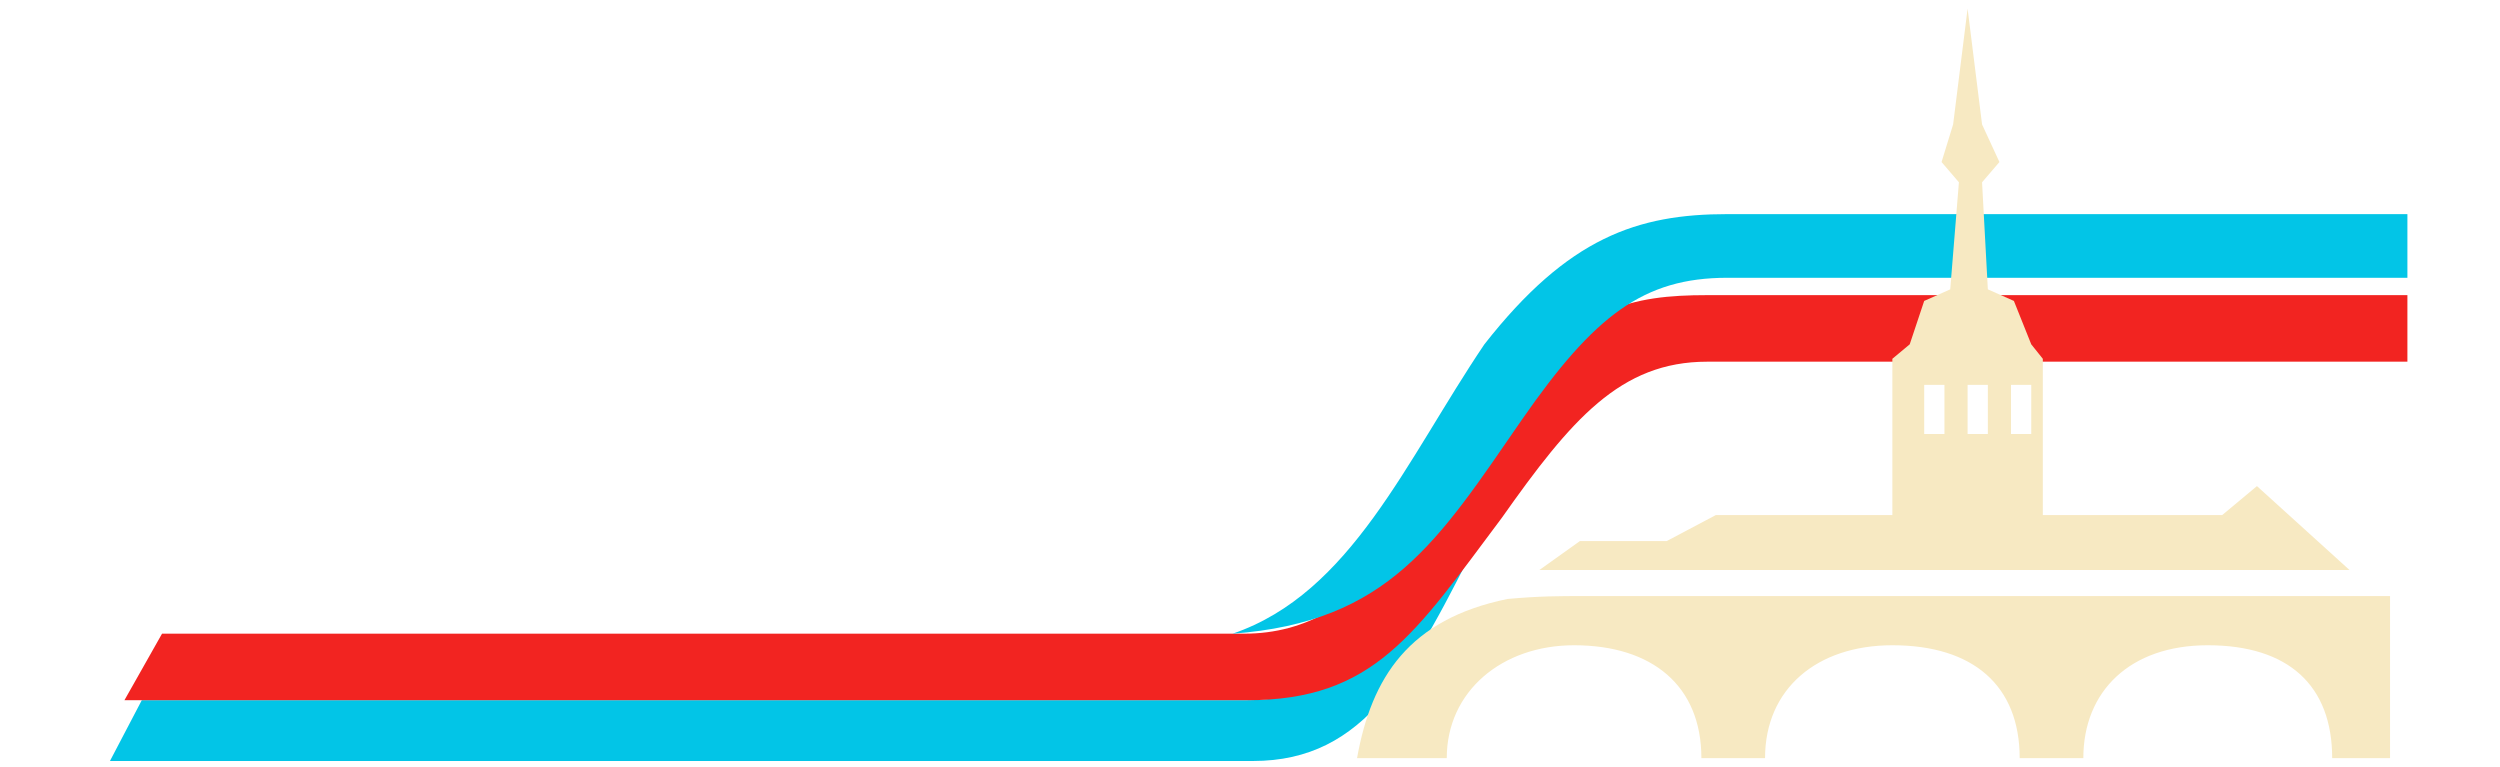
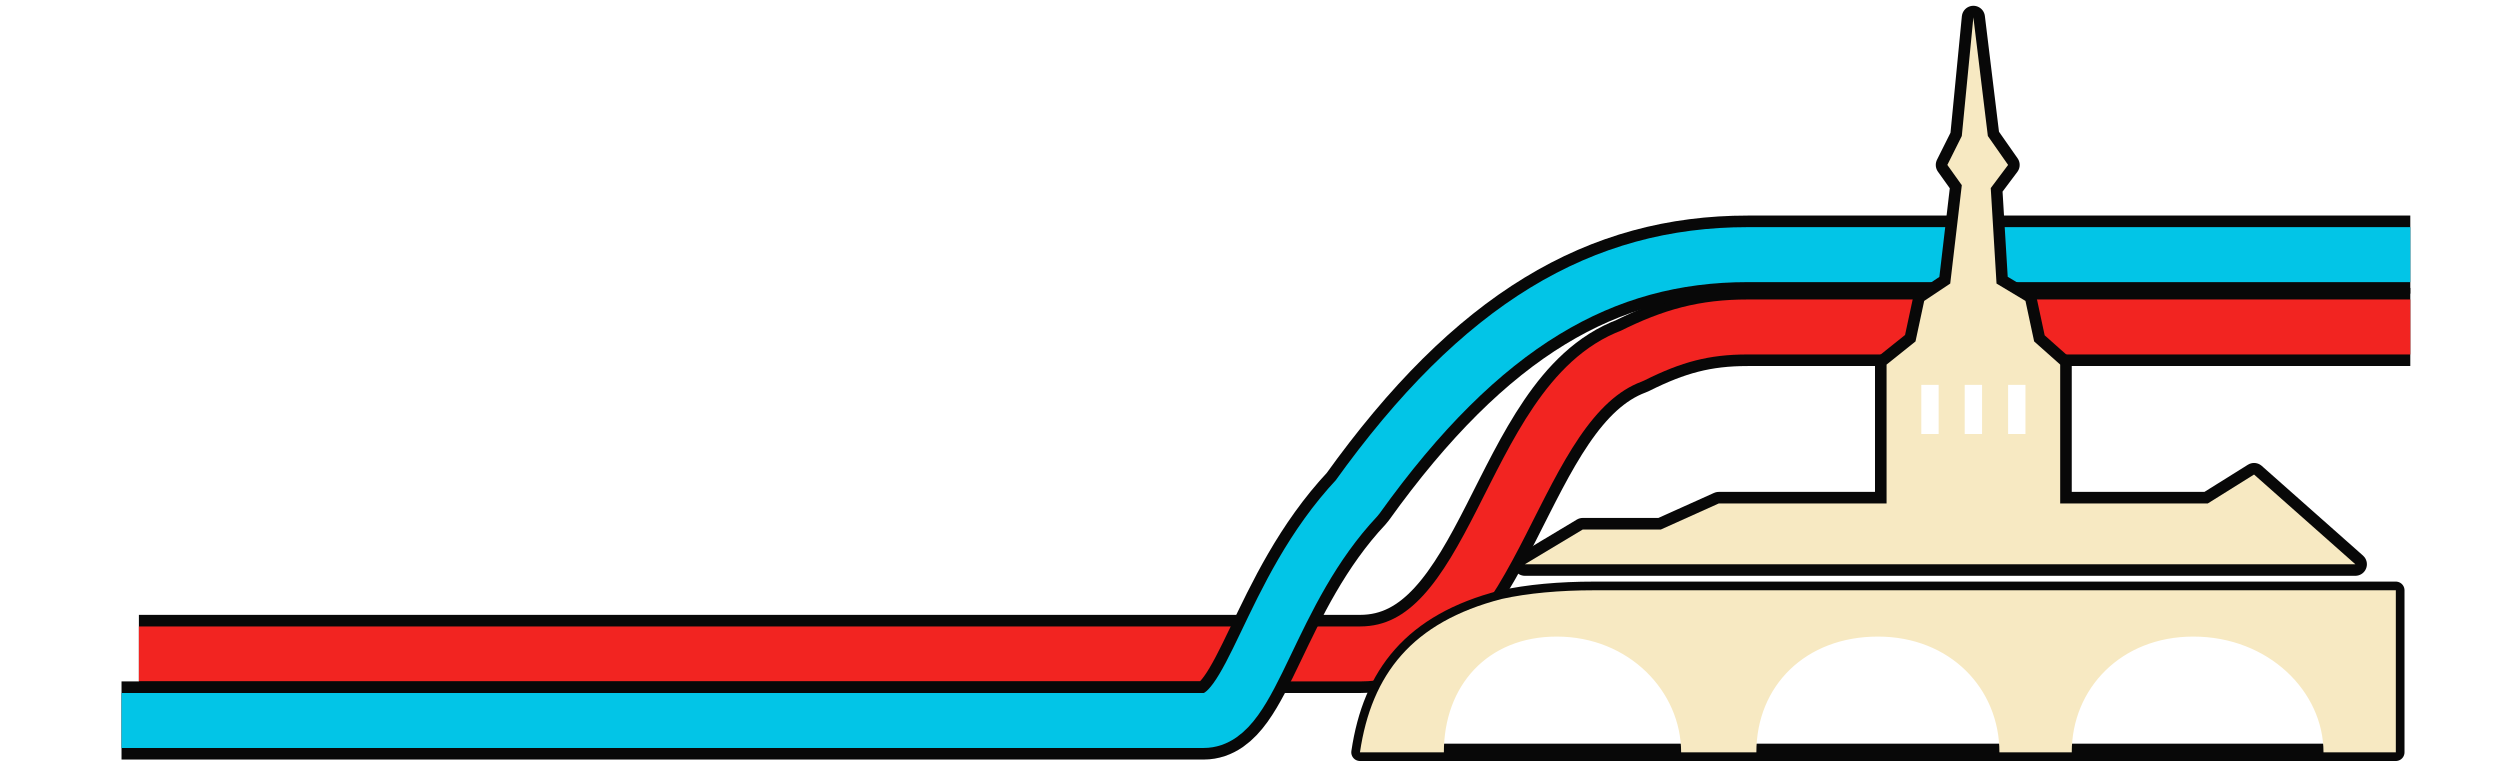
<svg xmlns="http://www.w3.org/2000/svg" viewBox="0 0 864 265" width="864" height="265" role="img" aria-labelledby="title desc">
-   <g id="rubans">
-     <path id="cyan-inferieur" fill="#02C5E7" d="M 49,242 H 430 C 467,242 473,221 489,199 L 512,184 C 488,232 472,263 433,263 H 38 Z" />
-     <path id="rouge" fill="#F22421" d="M 56,219 H 430 C 474,219 492,175 520,138 C 545,106 564,102 590,102 H 832 V 125 H 590 C 560,125 543,145 519,179 C 489,219 475,242 431,242 H 43 Z" />
-     <path id="cyan-superieur" fill="#02C5E7" d="M 426,219 C 467,205 486,159 513,119 C 542,82 566,74 597,74 H 832 V 96 H 597 C 568,96 551,109 526,145 C 497,187 480,215 426,219 Z" />
+   <g id="rubans" fill="none" stroke-linecap="butt" stroke-linejoin="round">
+     <path id="ruban-rouge-contour" d="M 48,226 H 470 C 518,226 521,139 564,123 C 578,116 589,113 604,113 H 833" stroke="#080808" stroke-width="27" />
+     <path id="ruban-rouge" d="M 48,226 H 470 C 518,226 521,139 564,123 C 578,116 589,113 604,113 H 833" stroke="#F22421" stroke-width="19" />
+     <path id="ruban-cyan-contour" d="M 42,249 H 416 C 433,249 438,205 469,172 C 512,112 554,88 604,88 H 833" stroke="#080808" stroke-width="27" />
+     <path id="ruban-cyan" d="M 42,249 H 416 C 433,249 438,205 469,172 C 512,112 554,88 604,88 H 833" stroke="#02C5E7" stroke-width="19" />
  </g>
-   <g id="monument" fill="#F7E9C2">
-     <path id="toit-et-tour" fill-rule="evenodd" d="M 532,197 L 546,187 H 576 L 593,178 H 654 V 124 L 660,119 L 665,104 L 674,100 L 677,63 L 671,56 L 675,43 L 680,3 L 685,43 L 691,56 L 685,63 L 687,100 L 696,104 L 702,119 L 706,124 V 178 H 768 L 780,168 L 812,197 Z M665,133 h7 v17 h-7 Z M680,133 h7 v17 h-7 Z M695,133 h7 v17 h-7 Z" />
-     <path id="pont-trois-arches" d="M 469,262 C 474,234 487,214 521,207 C 532,206 539,206 547,206 H 826 V 262 H 806 C 806,237 791,223 763,223 C 736,223 720,239 720,262 H 698 C 698,237 682,223 654,223 C 628,223 610,238 610,262 H 588 C 588,237 571,223 544,223 C 519,223 500,239 500,262 Z" />
+   <g id="monument">
+     <path id="tour-contour" fill="none" stroke="#080808" stroke-width="8" stroke-linejoin="round" d="M 527,195 L 547,183 H 574 L 594,174 H 652 V 126 L 662,118 L 665,104 L 674,98 L 678,64 L 673,57 L 678,47 L 682,6 L 687,47 L 694,57 L 688,65 L 690,98 L 700,104 L 703,118 L 712,126 V 174 H 763 L 779,164 L 814,195 Z" />
+     <path id="toiture-et-tour" fill="#F7E9C2" fill-rule="evenodd" d="M 527,195 L 547,183 H 574 L 594,174 H 652 V 126 L 662,118 L 665,104 L 674,98 L 678,64 L 673,57 L 678,47 L 682,6 L 687,47 L 694,57 L 688,65 L 690,98 L 700,104 L 703,118 L 712,126 V 174 H 763 L 779,164 L 814,195 Z          M 664,133 H 670 V 150 H 664 Z          M 679,133 H 685 V 150 H 679 Z          M 694,133 H 700 V 150 H 694 Z" />
+     <path id="pont-contour" fill="none" stroke="#080808" stroke-width="6" stroke-linejoin="round" d="M 470,260 C 474,233 488,215 519,207 C 528,205 539,204 551,204 H 828 V 260 H 470 Z" />
+     <path id="pont-trois-arches" fill="#F7E9C2" fill-rule="evenodd" d="M 470,260 C 474,233 488,215 519,207 C 528,205 539,204 551,204 H 828 V 260 H 470 Z          M 499,260 C 499,237 514,220 538,220 C 563,220 581,239 581,260 Z          M 607,260 C 607,237 624,220 649,220 C 674,220 691,238 691,260 Z          M 716,260 C 716,238 733,220 758,220 C 784,220 803,239 803,260 Z" />
  </g>
</svg>
